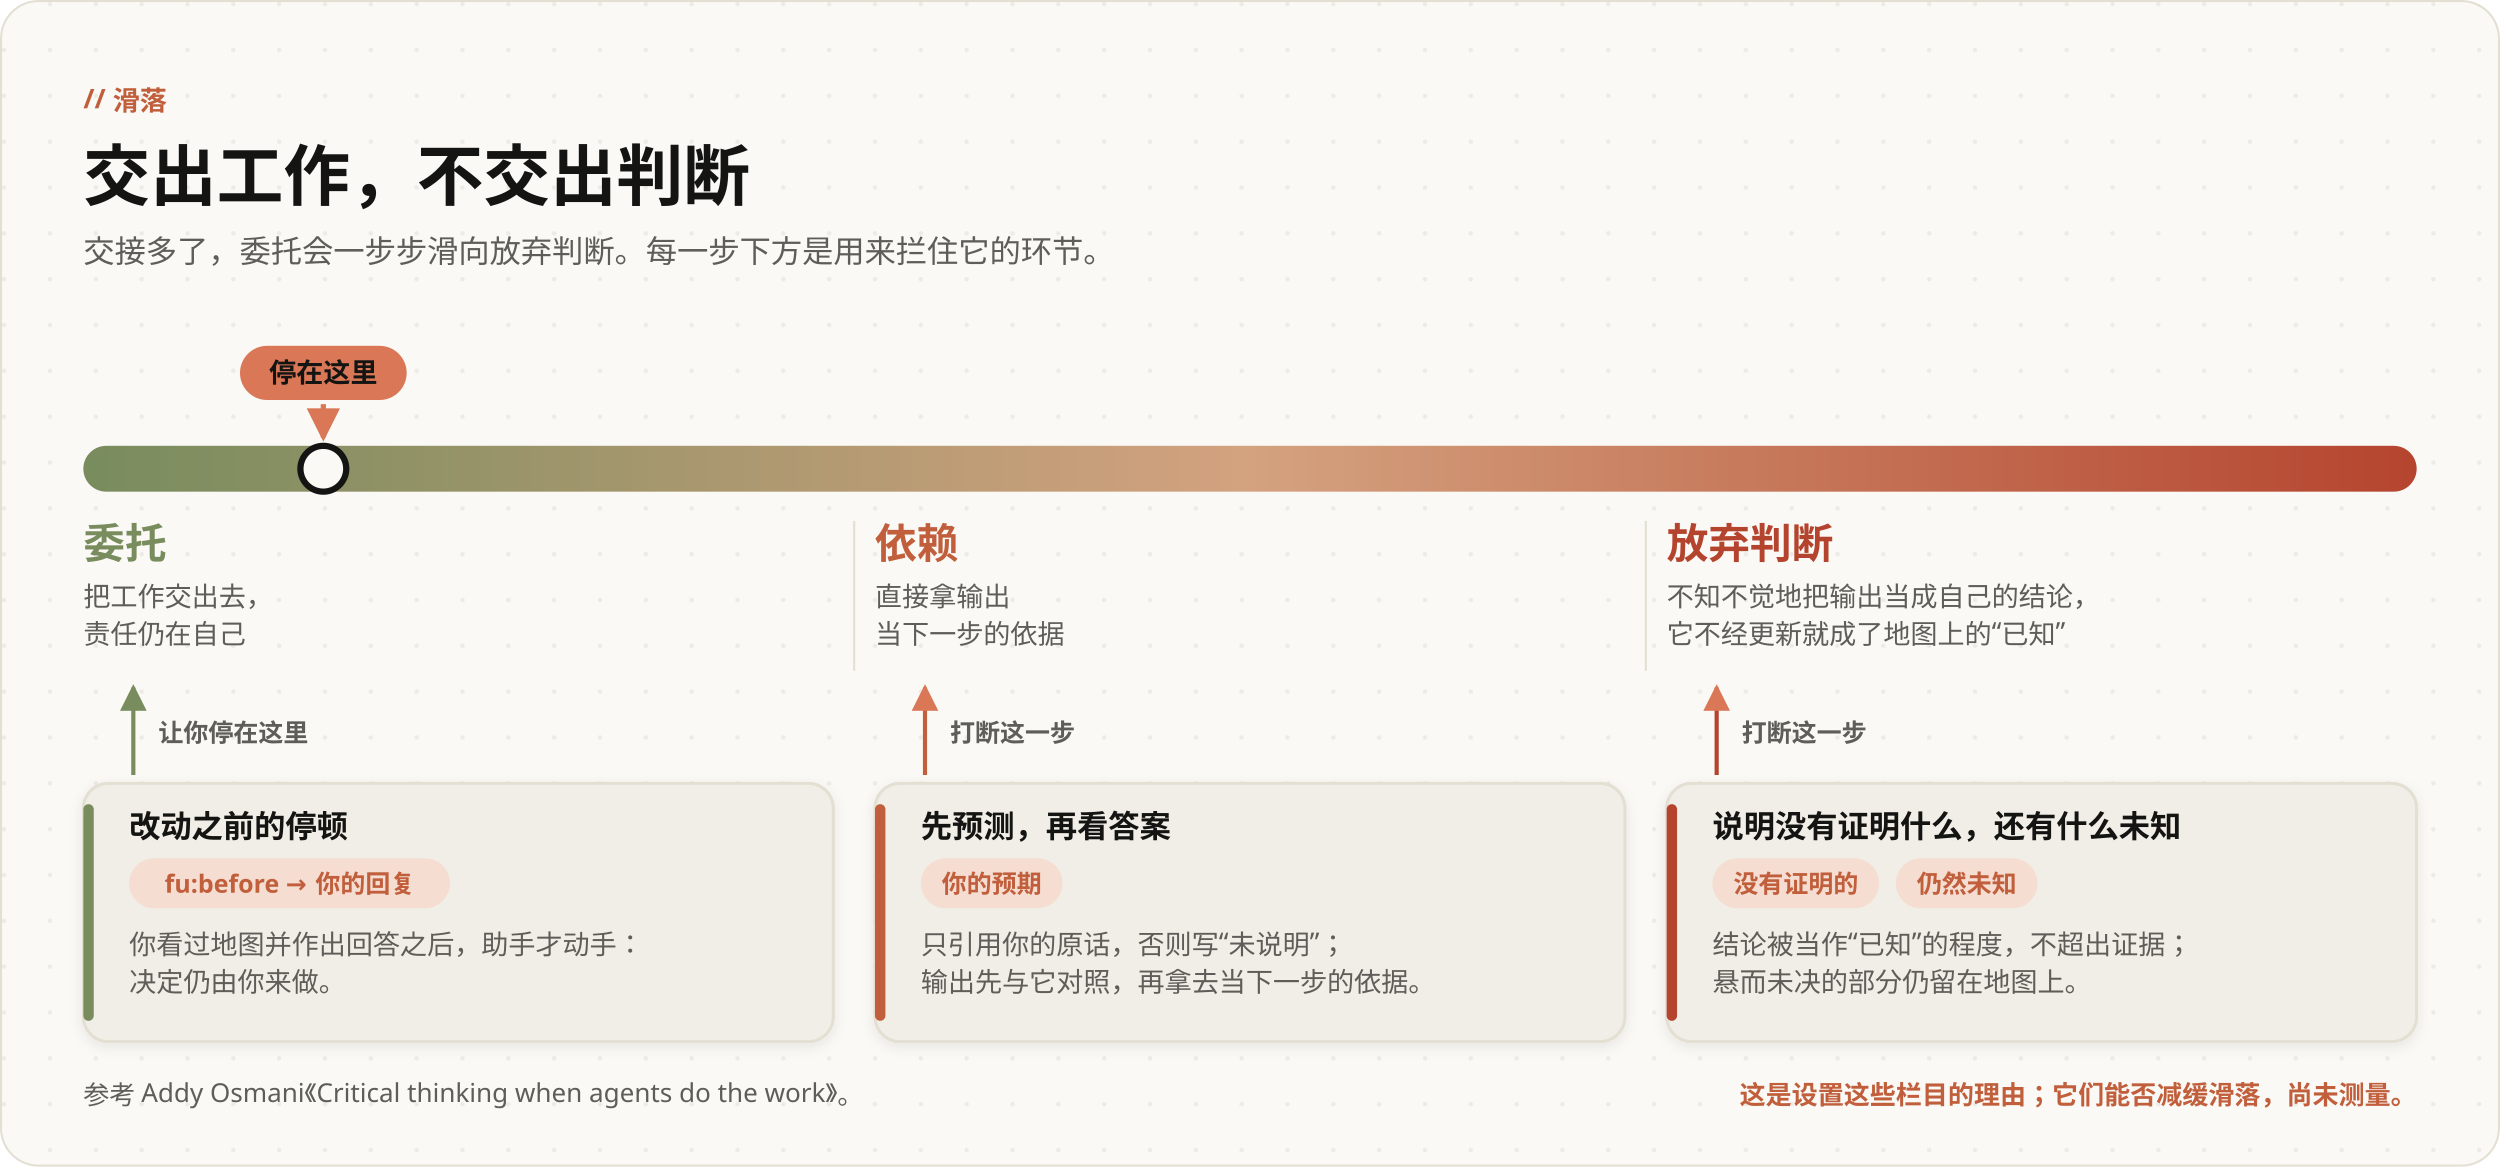
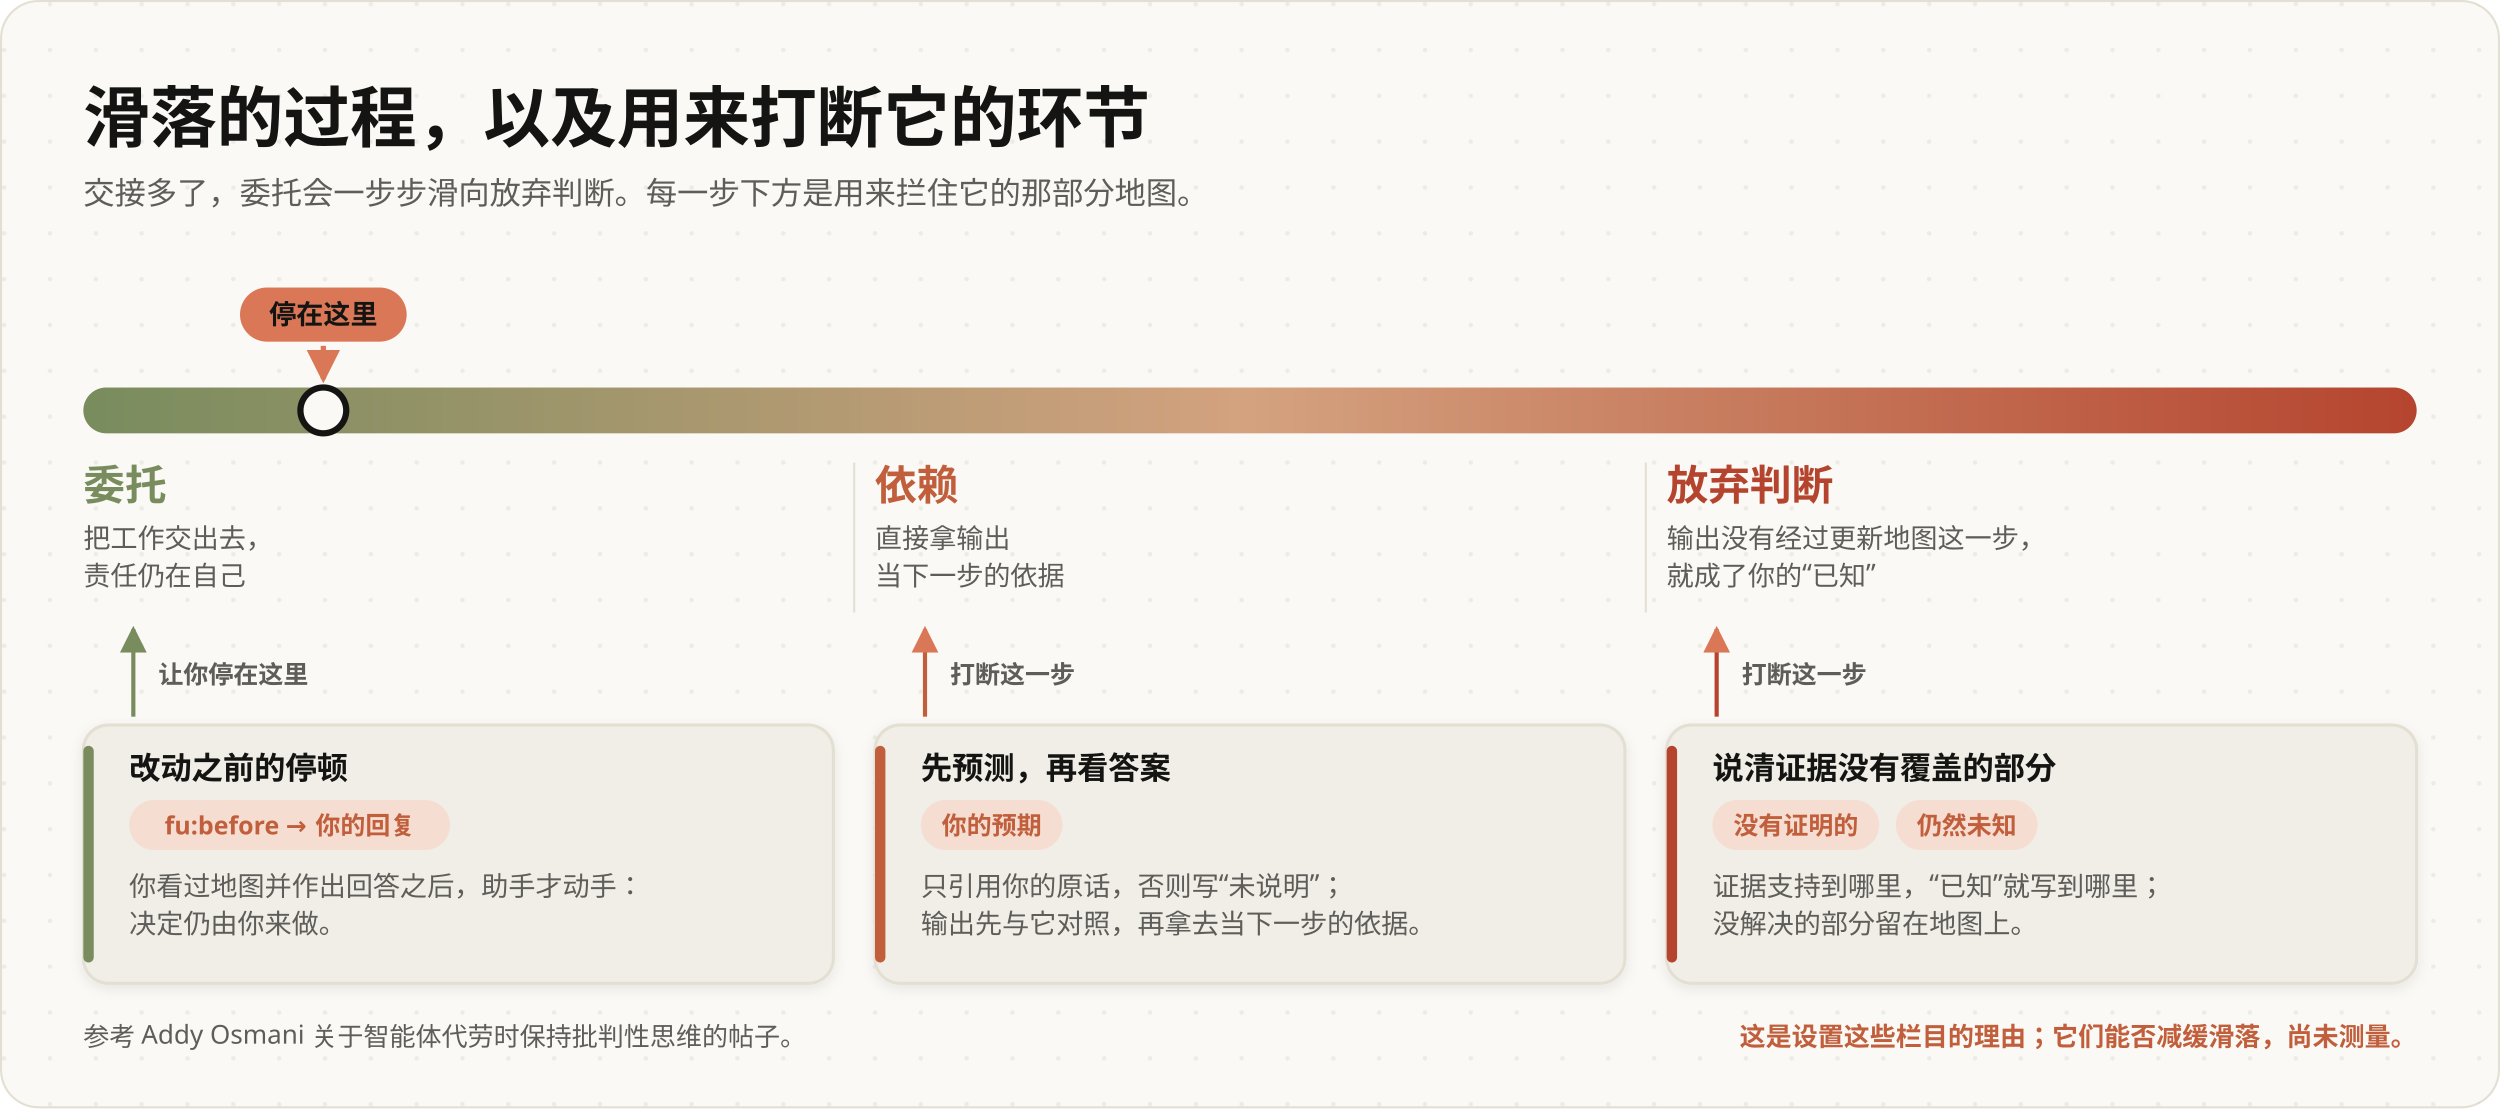
- <svg xmlns="http://www.w3.org/2000/svg" width="1200" height="560" viewBox="0 0 1200 560" role="img" aria-labelledby="t d">
+ <svg xmlns="http://www.w3.org/2000/svg" width="1200" height="532" viewBox="0 0 1200 532" role="img" aria-labelledby="t d">
  <defs>
    <marker id="ah" viewBox="0 0 10 10" refX="8" refY="5" markerWidth="8" markerHeight="8" orient="auto-start-reverse">
      <path d="M1 1L9 5L1 9z" fill="#D97757" />
    </marker>
    <marker id="ahc" viewBox="0 0 10 10" refX="8" refY="5" markerWidth="7" markerHeight="7" orient="auto-start-reverse">
      <path d="M1 1L9 5L1 9z" fill="#B1ADA1" />
    </marker>
    <marker id="ahg" viewBox="0 0 10 10" refX="8" refY="5" markerWidth="8" markerHeight="8" orient="auto-start-reverse">
      <path d="M1 1L9 5L1 9z" fill="#788C5D" />
    </marker>
    <filter id="sh" x="-5%" y="-5%" width="110%" height="120%">
      <feDropShadow dx="0" dy="2" stdDeviation="3" flood-color="#141413" flood-opacity="0.08" />
    </filter>
    <pattern id="dots" width="22" height="22" patternUnits="userSpaceOnUse">
      <circle cx="2" cy="2" r="1.1" fill="#B1ADA1" opacity="0.35" />
    </pattern>
    <linearGradient id="spec" x1="0" x2="1">
      <stop offset="0" stop-color="#788C5D" />
      <stop offset="0.5" stop-color="#D4A27F" />
      <stop offset="1" stop-color="#B5442E" />
    </linearGradient>
  </defs>
-   <rect x="0.5" y="0.5" width="1199" height="559" rx="18" fill="#FAF9F5" stroke="#E3DFD3" />
-   <rect x="0.5" y="0.5" width="1199" height="559" rx="18" fill="url(#dots)" opacity="0.5" />
-   <text x="40" y="52" font-family="Noto Sans SC, 'PingFang SC', 'Microsoft YaHei', sans-serif" font-size="13" fill="#C15F3C" font-weight="700">// 滑落</text>
-   <text x="40" y="96" font-family="Noto Sans SC, 'PingFang SC', 'Microsoft YaHei', sans-serif" font-size="32" fill="#141413" font-weight="700">交出工作，不交出判断</text>
-   <text x="40" y="126" font-family="Noto Sans SC, 'PingFang SC', 'Microsoft YaHei', sans-serif" font-size="15" fill="#5E5D59">交接多了，委托会一步步滑向放弃判断。每一步下方是用来拦住它的环节。</text>
-   <rect x="40" y="214" width="1120" height="22" rx="11" fill="url(#spec)" />
-   <rect x="115.2" y="166" width="80" height="26" rx="13" fill="#D97757" />
-   <text x="155.2" y="183.5" font-family="Noto Sans SC, 'PingFang SC', 'Microsoft YaHei', sans-serif" font-size="13" fill="#141413" font-weight="700" text-anchor="middle">停在这里</text>
-   <path d="M155.2 194V210" stroke="#D97757" stroke-width="2.5" marker-end="url(#ah)" />
-   <circle cx="155.2" cy="225" r="11" fill="#FAF9F5" stroke="#141413" stroke-width="3" />
-   <text x="40" y="268" font-family="Noto Sans SC, 'PingFang SC', 'Microsoft YaHei', sans-serif" font-size="20" fill="#788C5D" font-weight="700">委托</text>
-   <text x="40" y="291" font-family="Noto Sans SC, 'PingFang SC', 'Microsoft YaHei', sans-serif" font-size="13" fill="#5E5D59">把工作交出去，</text>
-   <text x="40" y="309" font-family="Noto Sans SC, 'PingFang SC', 'Microsoft YaHei', sans-serif" font-size="13" fill="#5E5D59">责任仍在自己</text>
-   <text x="420" y="268" font-family="Noto Sans SC, 'PingFang SC', 'Microsoft YaHei', sans-serif" font-size="20" fill="#C15F3C" font-weight="700">依赖</text>
-   <text x="420" y="291" font-family="Noto Sans SC, 'PingFang SC', 'Microsoft YaHei', sans-serif" font-size="13" fill="#5E5D59">直接拿输出</text>
-   <text x="420" y="309" font-family="Noto Sans SC, 'PingFang SC', 'Microsoft YaHei', sans-serif" font-size="13" fill="#5E5D59">当下一步的依据</text>
-   <path d="M410.0 250L410.0 322" stroke="#E3DFD3" stroke-width="1" fill="none" />
-   <text x="800" y="268" font-family="Noto Sans SC, 'PingFang SC', 'Microsoft YaHei', sans-serif" font-size="20" fill="#B5442E" font-weight="700">放弃判断</text>
-   <text x="800" y="291" font-family="Noto Sans SC, 'PingFang SC', 'Microsoft YaHei', sans-serif" font-size="13" fill="#5E5D59">不知不觉地把输出当成自己的结论，</text>
-   <text x="800" y="309" font-family="Noto Sans SC, 'PingFang SC', 'Microsoft YaHei', sans-serif" font-size="13" fill="#5E5D59">它不经更新就成了地图上的“已知”</text>
-   <path d="M790.0 250L790.0 322" stroke="#E3DFD3" stroke-width="1" fill="none" />
-   <path d="M64 372L64 330" stroke="#788C5D" stroke-width="2" fill="none" marker-end="url(#ahg)" />
-   <text x="76" y="356" font-family="Noto Sans SC, 'PingFang SC', 'Microsoft YaHei', sans-serif" font-size="12" fill="#5E5D59" font-weight="700">让你停在这里</text>
-   <rect x="40" y="376" width="360" height="124" rx="12" fill="#F0EEE6" stroke="#E3DFD3" stroke-width="1.5" filter="url(#sh)" />
-   <rect x="40" y="386" width="5" height="104" rx="2.5" fill="#788C5D" />
-   <text x="62" y="402" font-family="Noto Sans SC, 'PingFang SC', 'Microsoft YaHei', sans-serif" font-size="15" fill="#141413" font-weight="700">改动之前的停顿</text>
-   <rect x="62" y="412" width="154" height="24" rx="12" fill="#F5DDD1" />
-   <text x="139.2" y="428.5" font-family="Noto Sans SC, 'PingFang SC', 'Microsoft YaHei', sans-serif" font-size="12" fill="#C15F3C" font-weight="700" text-anchor="middle">fu:before → 你的回复</text>
-   <text x="62" y="458" font-family="Noto Sans SC, 'PingFang SC', 'Microsoft YaHei', sans-serif" font-size="13" fill="#5E5D59">你看过地图并作出回答之后，助手才动手：</text>
-   <text x="62" y="476" font-family="Noto Sans SC, 'PingFang SC', 'Microsoft YaHei', sans-serif" font-size="13" fill="#5E5D59">决定仍由你来做。</text>
-   <path d="M444 372L444 330" stroke="#C15F3C" stroke-width="2" fill="none" marker-end="url(#ah)" />
-   <text x="456" y="356" font-family="Noto Sans SC, 'PingFang SC', 'Microsoft YaHei', sans-serif" font-size="12" fill="#5E5D59" font-weight="700">打断这一步</text>
-   <rect x="420" y="376" width="360" height="124" rx="12" fill="#F0EEE6" stroke="#E3DFD3" stroke-width="1.5" filter="url(#sh)" />
-   <rect x="420" y="386" width="5" height="104" rx="2.5" fill="#C15F3C" />
-   <text x="442" y="402" font-family="Noto Sans SC, 'PingFang SC', 'Microsoft YaHei', sans-serif" font-size="15" fill="#141413" font-weight="700">先预测，再看答案</text>
-   <rect x="442" y="412" width="68" height="24" rx="12" fill="#F5DDD1" />
-   <text x="476.0" y="428.5" font-family="Noto Sans SC, 'PingFang SC', 'Microsoft YaHei', sans-serif" font-size="12" fill="#C15F3C" font-weight="700" text-anchor="middle">你的预期</text>
-   <text x="442" y="458" font-family="Noto Sans SC, 'PingFang SC', 'Microsoft YaHei', sans-serif" font-size="13" fill="#5E5D59">只引用你的原话，否则写“未说明”；</text>
-   <text x="442" y="476" font-family="Noto Sans SC, 'PingFang SC', 'Microsoft YaHei', sans-serif" font-size="13" fill="#5E5D59">输出先与它对照，再拿去当下一步的依据。</text>
-   <path d="M824 372L824 330" stroke="#B5442E" stroke-width="2" fill="none" marker-end="url(#ah)" />
-   <text x="836" y="356" font-family="Noto Sans SC, 'PingFang SC', 'Microsoft YaHei', sans-serif" font-size="12" fill="#5E5D59" font-weight="700">打断这一步</text>
-   <rect x="800" y="376" width="360" height="124" rx="12" fill="#F0EEE6" stroke="#E3DFD3" stroke-width="1.5" filter="url(#sh)" />
-   <rect x="800" y="386" width="5" height="104" rx="2.5" fill="#B5442E" />
-   <text x="822" y="402" font-family="Noto Sans SC, 'PingFang SC', 'Microsoft YaHei', sans-serif" font-size="15" fill="#141413" font-weight="700">说明没有证明什么，还有什么未知</text>
-   <rect x="822" y="412" width="80" height="24" rx="12" fill="#F5DDD1" />
-   <text x="862.0" y="428.5" font-family="Noto Sans SC, 'PingFang SC', 'Microsoft YaHei', sans-serif" font-size="12" fill="#C15F3C" font-weight="700" text-anchor="middle">没有证明的</text>
-   <rect x="910.0" y="412" width="68" height="24" rx="12" fill="#F5DDD1" />
-   <text x="944.0" y="428.5" font-family="Noto Sans SC, 'PingFang SC', 'Microsoft YaHei', sans-serif" font-size="12" fill="#C15F3C" font-weight="700" text-anchor="middle">仍然未知</text>
-   <text x="822" y="458" font-family="Noto Sans SC, 'PingFang SC', 'Microsoft YaHei', sans-serif" font-size="13" fill="#5E5D59">结论被当作“已知”的程度，不超出证据；</text>
-   <text x="822" y="476" font-family="Noto Sans SC, 'PingFang SC', 'Microsoft YaHei', sans-serif" font-size="13" fill="#5E5D59">悬而未决的部分仍留在地图上。</text>
-   <text x="40" y="530" font-family="Noto Sans SC, 'PingFang SC', 'Microsoft YaHei', sans-serif" font-size="12.5" fill="#5E5D59">参考 Addy Osmani《Critical thinking when agents do the work》。</text>
-   <text x="1160" y="530" font-family="Noto Sans SC, 'PingFang SC', 'Microsoft YaHei', sans-serif" font-size="12.5" fill="#C15F3C" font-weight="600" text-anchor="end">这是设置这些栏目的理由；它们能否减缓滑落，尚未测量。</text>
+   <rect x="0.5" y="0.5" width="1199" height="531" rx="18" fill="#FAF9F5" stroke="#E3DFD3" />
+   <rect x="0.5" y="0.5" width="1199" height="531" rx="18" fill="url(#dots)" opacity="0.5" />
+   <g transform="translate(0 -28)">
+     <text x="40" y="96" font-family="Noto Sans SC, 'PingFang SC', 'Microsoft YaHei', sans-serif" font-size="32" fill="#141413" font-weight="700">滑落的过程，以及用来打断它的环节</text>
+     <text x="40" y="126" font-family="Noto Sans SC, 'PingFang SC', 'Microsoft YaHei', sans-serif" font-size="15" fill="#5E5D59">交接多了，委托会一步步滑向放弃判断。每一步下方是用来拦住它的那部分地图。</text>
+     <rect x="40" y="214" width="1120" height="22" rx="11" fill="url(#spec)" />
+     <rect x="115.2" y="166" width="80" height="26" rx="13" fill="#D97757" />
+     <text x="155.2" y="183.5" font-family="Noto Sans SC, 'PingFang SC', 'Microsoft YaHei', sans-serif" font-size="13" fill="#141413" font-weight="700" text-anchor="middle">停在这里</text>
+     <path d="M155.2 194V210" stroke="#D97757" stroke-width="2.5" marker-end="url(#ah)" />
+     <circle cx="155.2" cy="225" r="11" fill="#FAF9F5" stroke="#141413" stroke-width="3" />
+     <text x="40" y="268" font-family="Noto Sans SC, 'PingFang SC', 'Microsoft YaHei', sans-serif" font-size="20" fill="#788C5D" font-weight="700">委托</text>
+     <text x="40" y="291" font-family="Noto Sans SC, 'PingFang SC', 'Microsoft YaHei', sans-serif" font-size="13" fill="#5E5D59">把工作交出去，</text>
+     <text x="40" y="309" font-family="Noto Sans SC, 'PingFang SC', 'Microsoft YaHei', sans-serif" font-size="13" fill="#5E5D59">责任仍在自己</text>
+     <text x="420" y="268" font-family="Noto Sans SC, 'PingFang SC', 'Microsoft YaHei', sans-serif" font-size="20" fill="#C15F3C" font-weight="700">依赖</text>
+     <text x="420" y="291" font-family="Noto Sans SC, 'PingFang SC', 'Microsoft YaHei', sans-serif" font-size="13" fill="#5E5D59">直接拿输出</text>
+     <text x="420" y="309" font-family="Noto Sans SC, 'PingFang SC', 'Microsoft YaHei', sans-serif" font-size="13" fill="#5E5D59">当下一步的依据</text>
+     <path d="M410.0 250L410.0 322" stroke="#E3DFD3" stroke-width="1" fill="none" />
+     <text x="800" y="268" font-family="Noto Sans SC, 'PingFang SC', 'Microsoft YaHei', sans-serif" font-size="20" fill="#B5442E" font-weight="700">放弃判断</text>
+     <text x="800" y="291" font-family="Noto Sans SC, 'PingFang SC', 'Microsoft YaHei', sans-serif" font-size="13" fill="#5E5D59">输出没有经过更新地图这一步，</text>
+     <text x="800" y="309" font-family="Noto Sans SC, 'PingFang SC', 'Microsoft YaHei', sans-serif" font-size="13" fill="#5E5D59">就成了你的“已知”</text>
+     <path d="M790.0 250L790.0 322" stroke="#E3DFD3" stroke-width="1" fill="none" />
+     <path d="M64 372L64 330" stroke="#788C5D" stroke-width="2" fill="none" marker-end="url(#ahg)" />
+     <text x="76" y="356" font-family="Noto Sans SC, 'PingFang SC', 'Microsoft YaHei', sans-serif" font-size="12" fill="#5E5D59" font-weight="700">让你停在这里</text>
+     <rect x="40" y="376" width="360" height="124" rx="12" fill="#F0EEE6" stroke="#E3DFD3" stroke-width="1.5" filter="url(#sh)" />
+     <rect x="40" y="386" width="5" height="104" rx="2.5" fill="#788C5D" />
+     <text x="62" y="402" font-family="Noto Sans SC, 'PingFang SC', 'Microsoft YaHei', sans-serif" font-size="15" fill="#141413" font-weight="700">改动之前的停顿</text>
+     <rect x="62" y="412" width="154" height="24" rx="12" fill="#F5DDD1" />
+     <text x="139.2" y="428.5" font-family="Noto Sans SC, 'PingFang SC', 'Microsoft YaHei', sans-serif" font-size="12" fill="#C15F3C" font-weight="700" text-anchor="middle">fu:before → 你的回复</text>
+     <text x="62" y="458" font-family="Noto Sans SC, 'PingFang SC', 'Microsoft YaHei', sans-serif" font-size="13" fill="#5E5D59">你看过地图并作出回答之后，助手才动手：</text>
+     <text x="62" y="476" font-family="Noto Sans SC, 'PingFang SC', 'Microsoft YaHei', sans-serif" font-size="13" fill="#5E5D59">决定仍由你来做。</text>
+     <path d="M444 372L444 330" stroke="#C15F3C" stroke-width="2" fill="none" marker-end="url(#ah)" />
+     <text x="456" y="356" font-family="Noto Sans SC, 'PingFang SC', 'Microsoft YaHei', sans-serif" font-size="12" fill="#5E5D59" font-weight="700">打断这一步</text>
+     <rect x="420" y="376" width="360" height="124" rx="12" fill="#F0EEE6" stroke="#E3DFD3" stroke-width="1.5" filter="url(#sh)" />
+     <rect x="420" y="386" width="5" height="104" rx="2.5" fill="#C15F3C" />
+     <text x="442" y="402" font-family="Noto Sans SC, 'PingFang SC', 'Microsoft YaHei', sans-serif" font-size="15" fill="#141413" font-weight="700">先预测，再看答案</text>
+     <rect x="442" y="412" width="68" height="24" rx="12" fill="#F5DDD1" />
+     <text x="476.0" y="428.5" font-family="Noto Sans SC, 'PingFang SC', 'Microsoft YaHei', sans-serif" font-size="12" fill="#C15F3C" font-weight="700" text-anchor="middle">你的预期</text>
+     <text x="442" y="458" font-family="Noto Sans SC, 'PingFang SC', 'Microsoft YaHei', sans-serif" font-size="13" fill="#5E5D59">只引用你的原话，否则写“未说明”；</text>
+     <text x="442" y="476" font-family="Noto Sans SC, 'PingFang SC', 'Microsoft YaHei', sans-serif" font-size="13" fill="#5E5D59">输出先与它对照，再拿去当下一步的依据。</text>
+     <path d="M824 372L824 330" stroke="#B5442E" stroke-width="2" fill="none" marker-end="url(#ah)" />
+     <text x="836" y="356" font-family="Noto Sans SC, 'PingFang SC', 'Microsoft YaHei', sans-serif" font-size="12" fill="#5E5D59" font-weight="700">打断这一步</text>
+     <rect x="800" y="376" width="360" height="124" rx="12" fill="#F0EEE6" stroke="#E3DFD3" stroke-width="1.5" filter="url(#sh)" />
+     <rect x="800" y="386" width="5" height="104" rx="2.5" fill="#B5442E" />
+     <text x="822" y="402" font-family="Noto Sans SC, 'PingFang SC', 'Microsoft YaHei', sans-serif" font-size="15" fill="#141413" font-weight="700">说清证据没有覆盖的部分</text>
+     <rect x="822" y="412" width="80" height="24" rx="12" fill="#F5DDD1" />
+     <text x="862.0" y="428.5" font-family="Noto Sans SC, 'PingFang SC', 'Microsoft YaHei', sans-serif" font-size="12" fill="#C15F3C" font-weight="700" text-anchor="middle">没有证明的</text>
+     <rect x="910.0" y="412" width="68" height="24" rx="12" fill="#F5DDD1" />
+     <text x="944.0" y="428.5" font-family="Noto Sans SC, 'PingFang SC', 'Microsoft YaHei', sans-serif" font-size="12" fill="#C15F3C" font-weight="700" text-anchor="middle">仍然未知</text>
+     <text x="822" y="458" font-family="Noto Sans SC, 'PingFang SC', 'Microsoft YaHei', sans-serif" font-size="13" fill="#5E5D59">证据支持到哪里，“已知”就写到哪里；</text>
+     <text x="822" y="476" font-family="Noto Sans SC, 'PingFang SC', 'Microsoft YaHei', sans-serif" font-size="13" fill="#5E5D59">没解决的部分留在地图上。</text>
+     <text x="40" y="530" font-family="Noto Sans SC, 'PingFang SC', 'Microsoft YaHei', sans-serif" font-size="12.5" fill="#5E5D59">参考 Addy Osmani 关于智能体代劳时保持批判性思维的帖子。</text>
+     <text x="1160" y="530" font-family="Noto Sans SC, 'PingFang SC', 'Microsoft YaHei', sans-serif" font-size="12.5" fill="#C15F3C" font-weight="600" text-anchor="end">这是设置这些栏目的理由；它们能否减缓滑落，尚未测量。</text>
+   </g>
</svg>
